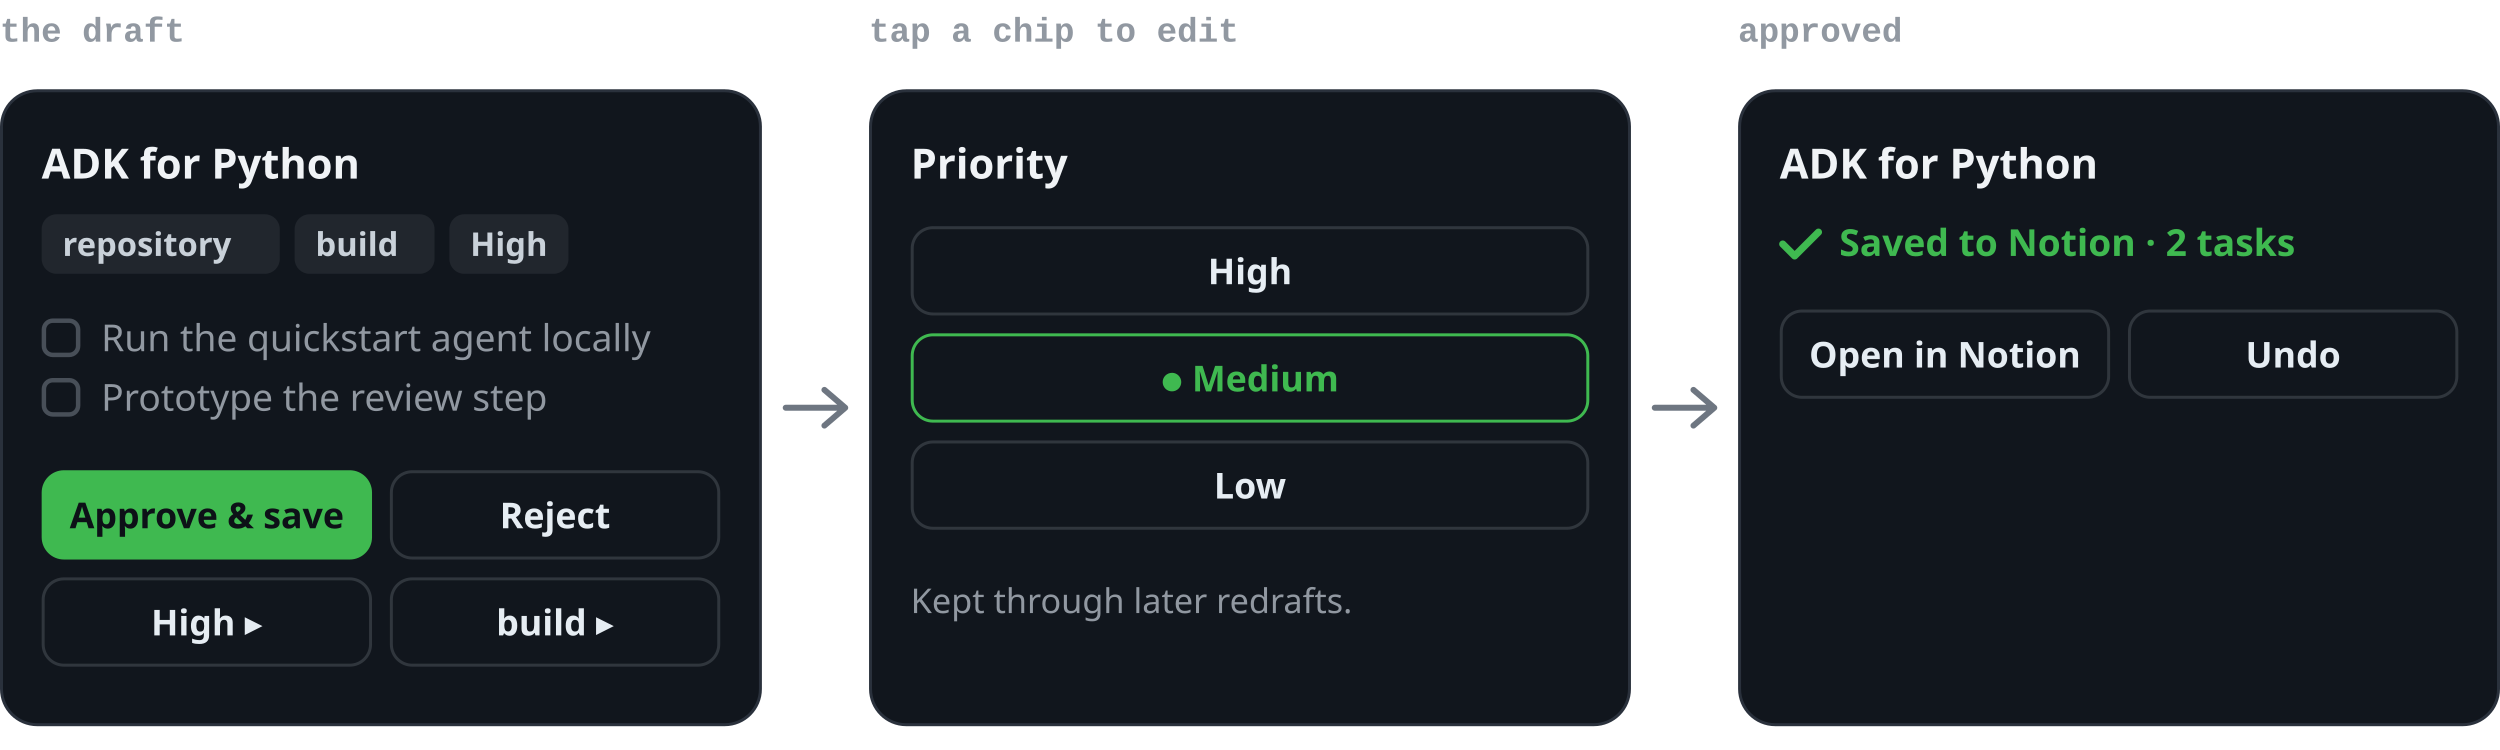
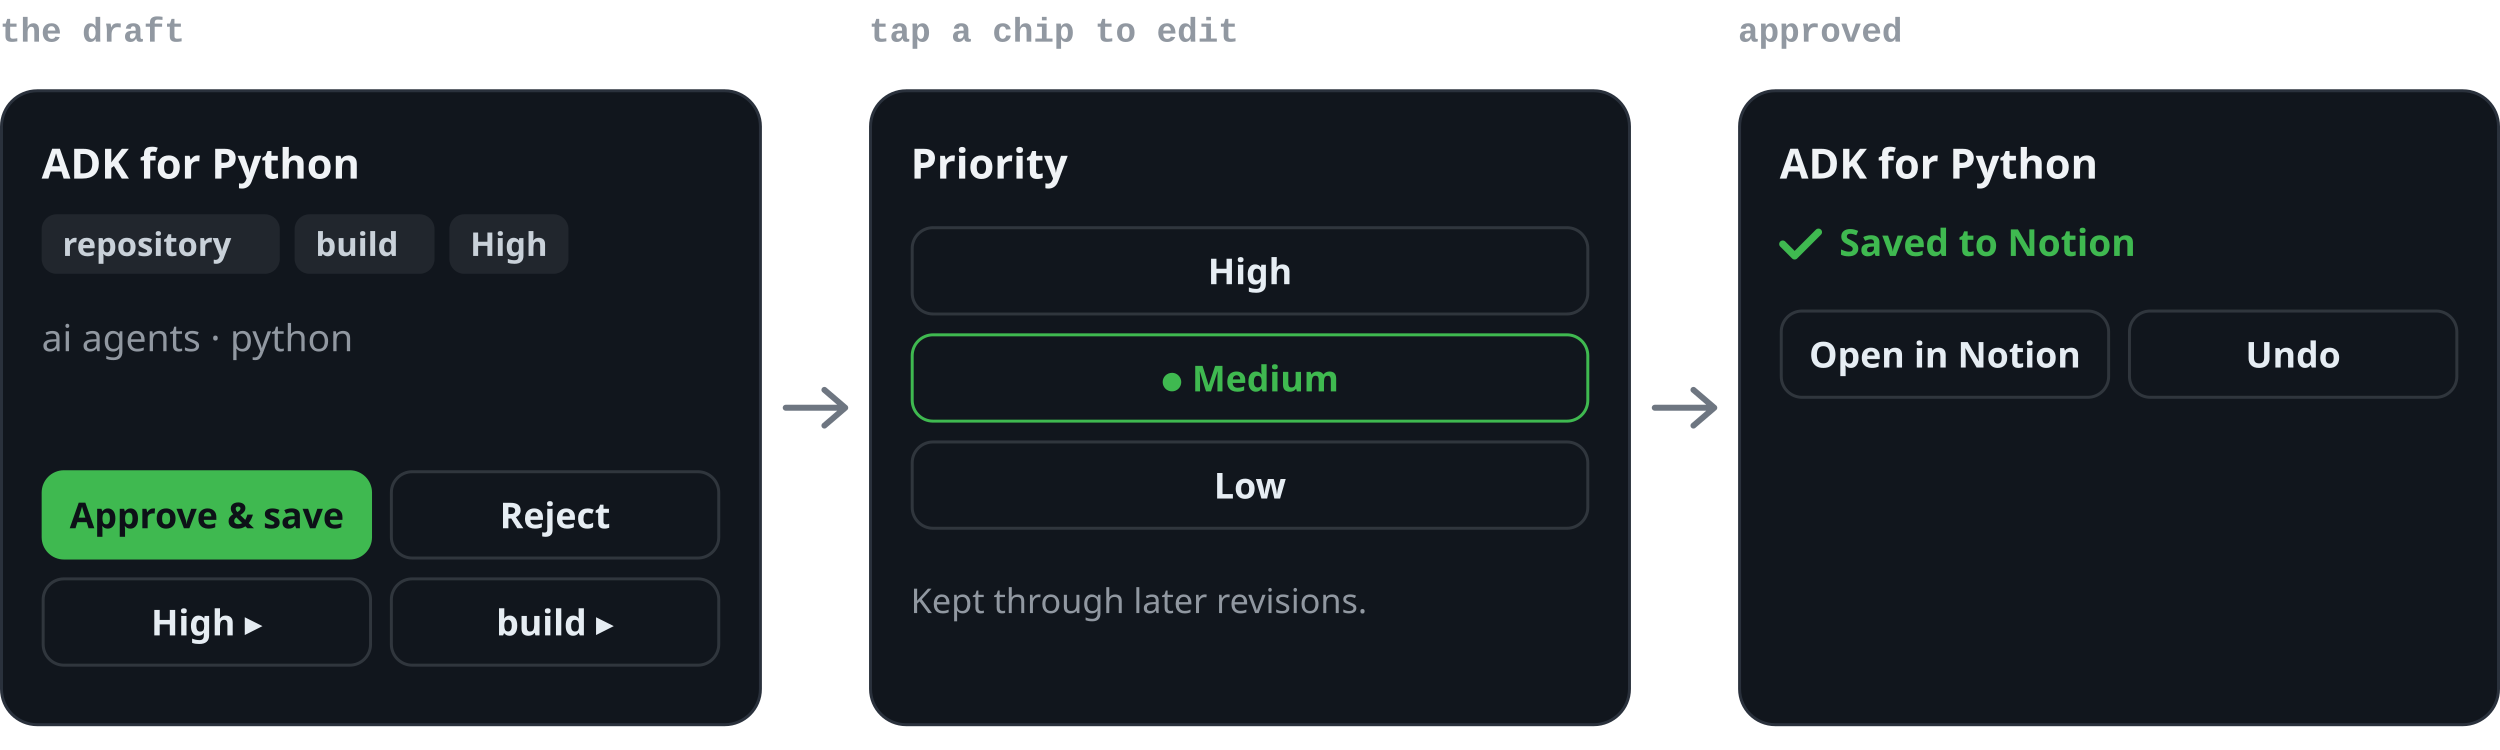
- <svg xmlns="http://www.w3.org/2000/svg" width="840" height="252" viewBox="0 0 840 252" role="img" aria-label="Review in one tap. The draft card offers Approve and save, Reject, and chips for priority and intent. Tapping the priority chip lets you pick High, Medium or Low, and that choice is kept through redrafts. After approval the card reads Saved to Notion, 2 tasks, with Open in Notion and Undo buttons.">
+ <svg xmlns="http://www.w3.org/2000/svg" width="840" height="252" viewBox="0 0 840 252" role="img" aria-label="Review in one tap. The draft card offers Approve and save, Reject, and chips for priority and intent. Tapping the priority chip lets you pick High, Medium or Low, and that choice is kept through revisions. After approval the card reads Saved to Notion, with Open in Notion and Undo buttons.">
  <text x="0" y="14" font-family="ui-monospace, SFMono-Regular, 'SF Mono', Menlo, Consolas, 'Liberation Mono', 'DejaVu Sans Mono', monospace" font-size="11.5" font-weight="600" fill="#9198a1">the draft</text>
  <rect x="0.5" y="30.5" width="255" height="213" rx="12" fill="#11161d" stroke="#2a313c" />
  <text x="292" y="14" font-family="ui-monospace, SFMono-Regular, 'SF Mono', Menlo, Consolas, 'Liberation Mono', 'DejaVu Sans Mono', monospace" font-size="11.5" font-weight="600" fill="#9198a1">tap a chip to edit</text>
  <rect x="292.5" y="30.5" width="255" height="213" rx="12" fill="#11161d" stroke="#2a313c" />
  <text x="584" y="14" font-family="ui-monospace, SFMono-Regular, 'SF Mono', Menlo, Consolas, 'Liberation Mono', 'DejaVu Sans Mono', monospace" font-size="11.5" font-weight="600" fill="#9198a1">approved</text>
  <rect x="584.5" y="30.5" width="255" height="213" rx="12" fill="#11161d" stroke="#2a313c" />
  <path d="M264 137.0h20M277 131.0l7 6-7 6" fill="none" stroke="#6e7681" stroke-width="2" stroke-linecap="round" stroke-linejoin="round" />
  <path d="M556 137.0h20M569 131.0l7 6-7 6" fill="none" stroke="#6e7681" stroke-width="2" stroke-linecap="round" stroke-linejoin="round" />
  <text x="14" y="60" font-family="-apple-system, BlinkMacSystemFont, 'Segoe UI', 'Noto Sans', Helvetica, Arial, sans-serif" font-size="14" font-weight="700" fill="#f0f3f6">ADK for Python</text>
  <rect x="14" y="72" width="80" height="20" rx="5" fill="#21262d" />
  <text x="21" y="86" font-family="-apple-system, BlinkMacSystemFont, 'Segoe UI', 'Noto Sans', Helvetica, Arial, sans-serif" font-size="11" font-weight="600" fill="#c9d1d9">repository</text>
  <rect x="99.0" y="72" width="47" height="20" rx="5" fill="#21262d" />
  <text x="106.0" y="86" font-family="-apple-system, BlinkMacSystemFont, 'Segoe UI', 'Noto Sans', Helvetica, Arial, sans-serif" font-size="11" font-weight="600" fill="#c9d1d9">build</text>
  <rect x="151.0" y="72" width="40" height="20" rx="5" fill="#21262d" />
  <text x="158.0" y="86" font-family="-apple-system, BlinkMacSystemFont, 'Segoe UI', 'Noto Sans', Helvetica, Arial, sans-serif" font-size="11" font-weight="600" fill="#c9d1d9">High</text>
-   <rect x="14.75" y="107.75" width="11.5" height="11.5" rx="3" fill="none" stroke="#484f58" stroke-width="1.5" />
-   <text x="34" y="118" font-family="-apple-system, BlinkMacSystemFont, 'Segoe UI', 'Noto Sans', Helvetica, Arial, sans-serif" font-size="12.5" fill="#9198a1">Run the quickstart agent locally</text>
-   <rect x="14.75" y="127.75" width="11.5" height="11.5" rx="3" fill="none" stroke="#484f58" stroke-width="1.5" />
-   <text x="34" y="138" font-family="-apple-system, BlinkMacSystemFont, 'Segoe UI', 'Noto Sans', Helvetica, Arial, sans-serif" font-size="12.5" fill="#9198a1">Prototype the review step</text>
+   <text x="14" y="118" font-family="-apple-system, BlinkMacSystemFont, 'Segoe UI', 'Noto Sans', Helvetica, Arial, sans-serif" font-size="12.5" fill="#9198a1">ai agents · python</text>
  <rect x="14.5" y="158.5" width="110.0" height="29" rx="7" fill="#3fb950" stroke="#3fb950" />
  <text x="69.5" y="177.5" text-anchor="middle" font-family="-apple-system, BlinkMacSystemFont, 'Segoe UI', 'Noto Sans', Helvetica, Arial, sans-serif" font-size="12" font-weight="600" fill="#0d1117">Approve &amp; save</text>
  <rect x="131.5" y="158.5" width="110.0" height="29" rx="7" fill="none" stroke="#30363d" />
  <text x="186.5" y="177.5" text-anchor="middle" font-family="-apple-system, BlinkMacSystemFont, 'Segoe UI', 'Noto Sans', Helvetica, Arial, sans-serif" font-size="12" font-weight="600" fill="#e6edf3">Reject</text>
  <rect x="14.5" y="194.5" width="110.0" height="29" rx="7" fill="none" stroke="#30363d" />
  <text x="69.5" y="213.5" text-anchor="middle" font-family="-apple-system, BlinkMacSystemFont, 'Segoe UI', 'Noto Sans', Helvetica, Arial, sans-serif" font-size="12" font-weight="600" fill="#e6edf3">High ▸</text>
  <rect x="131.5" y="194.5" width="110.0" height="29" rx="7" fill="none" stroke="#30363d" />
  <text x="186.5" y="213.5" text-anchor="middle" font-family="-apple-system, BlinkMacSystemFont, 'Segoe UI', 'Noto Sans', Helvetica, Arial, sans-serif" font-size="12" font-weight="600" fill="#e6edf3">build ▸</text>
  <text x="306" y="60" font-family="-apple-system, BlinkMacSystemFont, 'Segoe UI', 'Noto Sans', Helvetica, Arial, sans-serif" font-size="14" font-weight="700" fill="#f0f3f6">Priority</text>
  <rect x="306.5" y="76.5" width="227" height="29" rx="7" fill="none" stroke="#30363d" />
  <text x="420.0" y="95.5" text-anchor="middle" font-family="-apple-system, BlinkMacSystemFont, 'Segoe UI', 'Noto Sans', Helvetica, Arial, sans-serif" font-size="12" font-weight="600" fill="#e6edf3">High</text>
  <rect x="306.5" y="112.5" width="227" height="29" rx="7" fill="none" stroke="#3fb950" />
  <text x="420.0" y="131.5" text-anchor="middle" font-family="-apple-system, BlinkMacSystemFont, 'Segoe UI', 'Noto Sans', Helvetica, Arial, sans-serif" font-size="12" font-weight="600" fill="#3fb950">● Medium</text>
  <rect x="306.5" y="148.5" width="227" height="29" rx="7" fill="none" stroke="#30363d" />
  <text x="420.0" y="167.5" text-anchor="middle" font-family="-apple-system, BlinkMacSystemFont, 'Segoe UI', 'Noto Sans', Helvetica, Arial, sans-serif" font-size="12" font-weight="600" fill="#e6edf3">Low</text>
-   <text x="306" y="206" font-family="-apple-system, BlinkMacSystemFont, 'Segoe UI', 'Noto Sans', Helvetica, Arial, sans-serif" font-size="11.5" fill="#9198a1">Kept through later redrafts.</text>
+   <text x="306" y="206" font-family="-apple-system, BlinkMacSystemFont, 'Segoe UI', 'Noto Sans', Helvetica, Arial, sans-serif" font-size="11.5" fill="#9198a1">Kept through later revisions.</text>
  <text x="598" y="60" font-family="-apple-system, BlinkMacSystemFont, 'Segoe UI', 'Noto Sans', Helvetica, Arial, sans-serif" font-size="14" font-weight="700" fill="#f0f3f6">ADK for Python</text>
  <path d="M599 82l4 4 8-8" fill="none" stroke="#3fb950" stroke-width="2.4" stroke-linecap="round" stroke-linejoin="round" />
-   <text x="618" y="86" font-family="-apple-system, BlinkMacSystemFont, 'Segoe UI', 'Noto Sans', Helvetica, Arial, sans-serif" font-size="12.5" font-weight="600" fill="#3fb950">Saved to Notion · 2 tasks</text>
+   <text x="618" y="86" font-family="-apple-system, BlinkMacSystemFont, 'Segoe UI', 'Noto Sans', Helvetica, Arial, sans-serif" font-size="12.5" font-weight="600" fill="#3fb950">Saved to Notion</text>
  <rect x="598.5" y="104.5" width="110.0" height="29" rx="7" fill="none" stroke="#30363d" />
  <text x="653.5" y="123.5" text-anchor="middle" font-family="-apple-system, BlinkMacSystemFont, 'Segoe UI', 'Noto Sans', Helvetica, Arial, sans-serif" font-size="12" font-weight="600" fill="#e6edf3">Open in Notion</text>
  <rect x="715.5" y="104.5" width="110.0" height="29" rx="7" fill="none" stroke="#30363d" />
  <text x="770.5" y="123.5" text-anchor="middle" font-family="-apple-system, BlinkMacSystemFont, 'Segoe UI', 'Noto Sans', Helvetica, Arial, sans-serif" font-size="12" font-weight="600" fill="#e6edf3">Undo</text>
</svg>
